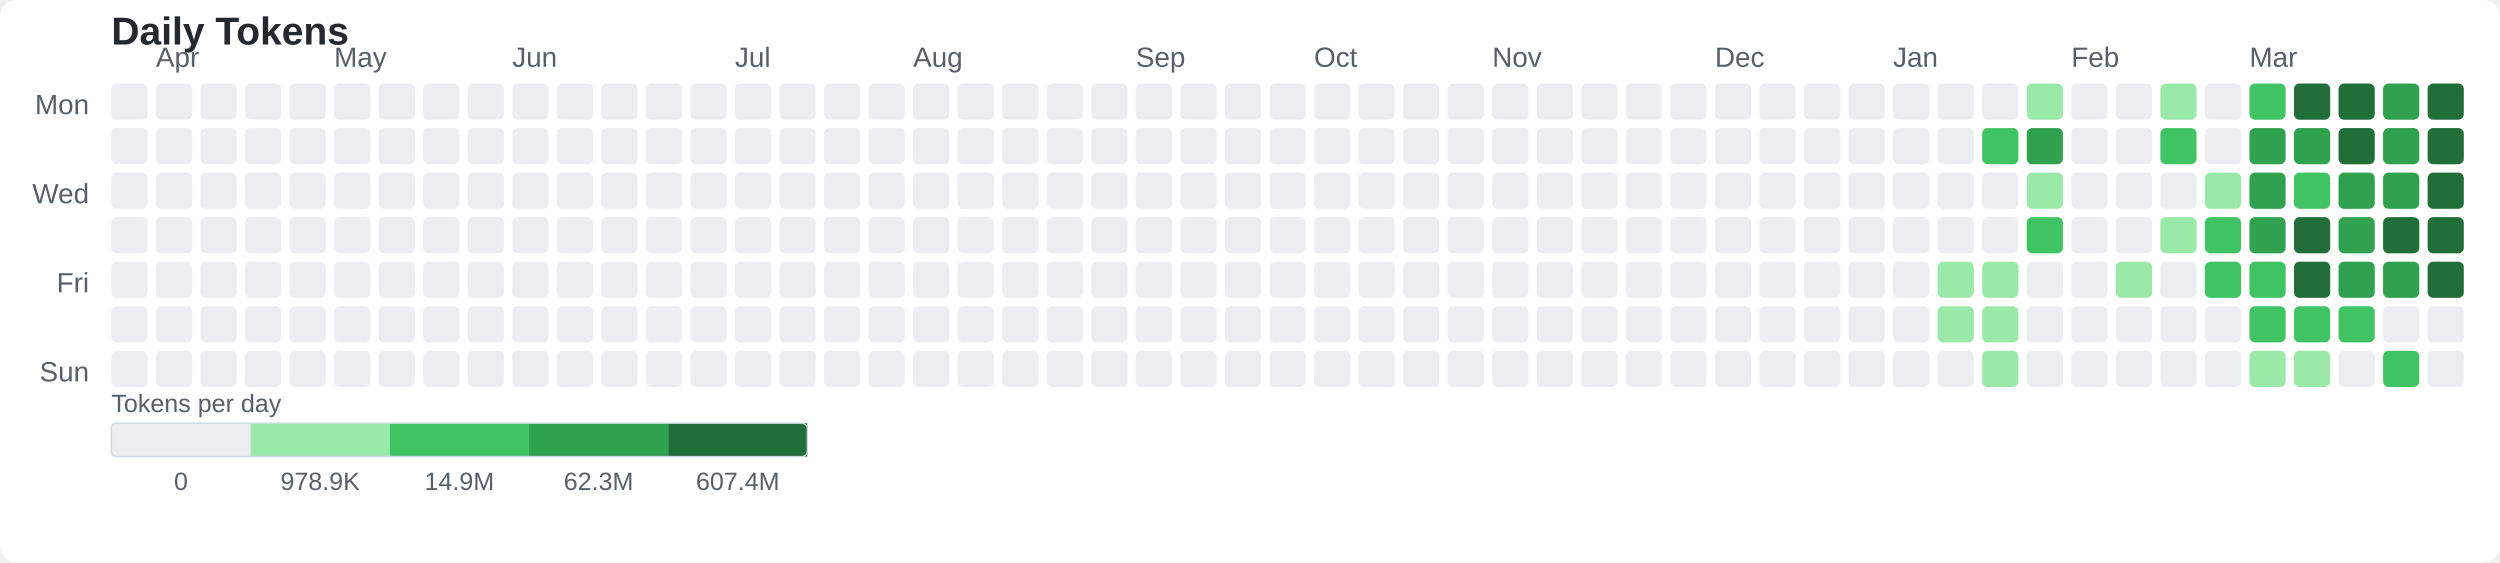
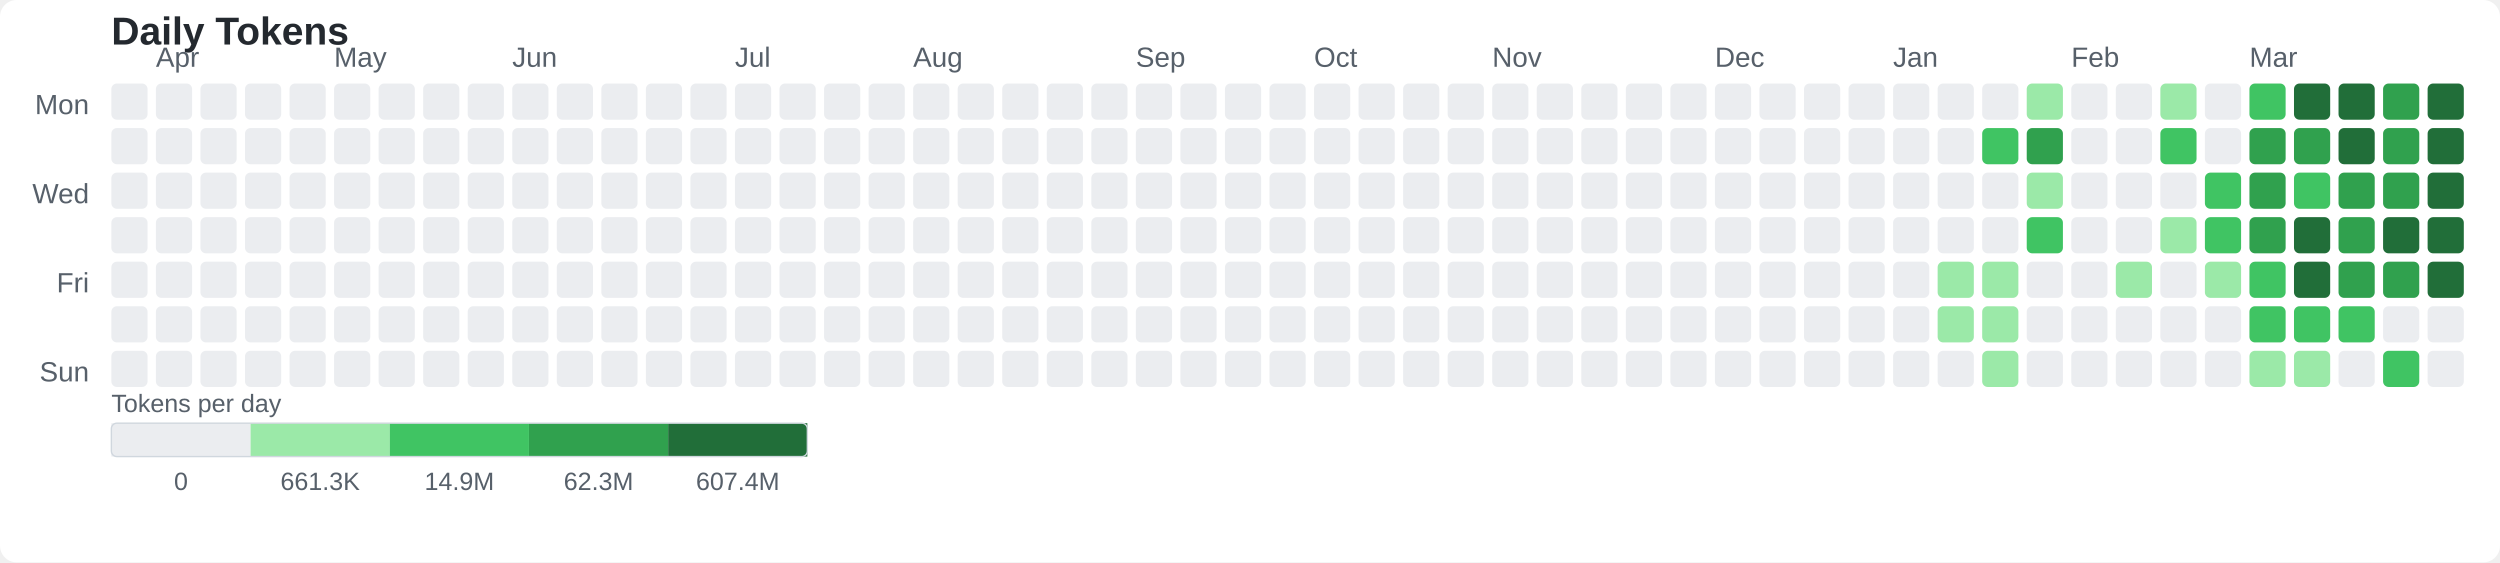
<svg xmlns="http://www.w3.org/2000/svg" width="898" height="202" viewBox="0 0 898 202">
  <rect width="898" height="202" fill="#ffffff" rx="6" />
  <text x="40" y="16" font-family="Arial, sans-serif" font-size="14" fill="#24292f" font-weight="bold">Daily Tokens</text>
  <text x="32" y="41" font-family="Arial, sans-serif" font-size="10" fill="#57606a" text-anchor="end">Mon</text>
  <text x="32" y="73" font-family="Arial, sans-serif" font-size="10" fill="#57606a" text-anchor="end">Wed</text>
  <text x="32" y="105" font-family="Arial, sans-serif" font-size="10" fill="#57606a" text-anchor="end">Fri</text>
  <text x="32" y="137" font-family="Arial, sans-serif" font-size="10" fill="#57606a" text-anchor="end">Sun</text>
  <text x="56" y="24" font-family="Arial, sans-serif" font-size="10" fill="#57606a">Apr</text>
  <text x="120" y="24" font-family="Arial, sans-serif" font-size="10" fill="#57606a">May</text>
  <text x="184" y="24" font-family="Arial, sans-serif" font-size="10" fill="#57606a">Jun</text>
  <text x="264" y="24" font-family="Arial, sans-serif" font-size="10" fill="#57606a">Jul</text>
  <text x="328" y="24" font-family="Arial, sans-serif" font-size="10" fill="#57606a">Aug</text>
  <text x="408" y="24" font-family="Arial, sans-serif" font-size="10" fill="#57606a">Sep</text>
  <text x="472" y="24" font-family="Arial, sans-serif" font-size="10" fill="#57606a">Oct</text>
  <text x="536" y="24" font-family="Arial, sans-serif" font-size="10" fill="#57606a">Nov</text>
  <text x="616" y="24" font-family="Arial, sans-serif" font-size="10" fill="#57606a">Dec</text>
  <text x="680" y="24" font-family="Arial, sans-serif" font-size="10" fill="#57606a">Jan</text>
  <text x="744" y="24" font-family="Arial, sans-serif" font-size="10" fill="#57606a">Feb</text>
  <text x="808" y="24" font-family="Arial, sans-serif" font-size="10" fill="#57606a">Mar</text>
  <rect x="40" y="30" width="13" height="13" rx="2" ry="2" fill="#ebedf0" />
  <rect x="40" y="46" width="13" height="13" rx="2" ry="2" fill="#ebedf0" />
  <rect x="40" y="62" width="13" height="13" rx="2" ry="2" fill="#ebedf0" />
  <rect x="40" y="78" width="13" height="13" rx="2" ry="2" fill="#ebedf0" />
  <rect x="40" y="94" width="13" height="13" rx="2" ry="2" fill="#ebedf0">
    </rect>
  <rect x="40" y="110" width="13" height="13" rx="2" ry="2" fill="#ebedf0">
    </rect>
  <rect x="40" y="126" width="13" height="13" rx="2" ry="2" fill="#ebedf0">
    </rect>
  <rect x="56" y="30" width="13" height="13" rx="2" ry="2" fill="#ebedf0">
    </rect>
  <rect x="56" y="46" width="13" height="13" rx="2" ry="2" fill="#ebedf0">
    </rect>
  <rect x="56" y="62" width="13" height="13" rx="2" ry="2" fill="#ebedf0">
    </rect>
  <rect x="56" y="78" width="13" height="13" rx="2" ry="2" fill="#ebedf0">
    </rect>
  <rect x="56" y="94" width="13" height="13" rx="2" ry="2" fill="#ebedf0">
    </rect>
  <rect x="56" y="110" width="13" height="13" rx="2" ry="2" fill="#ebedf0">
    </rect>
  <rect x="56" y="126" width="13" height="13" rx="2" ry="2" fill="#ebedf0">
    </rect>
  <rect x="72" y="30" width="13" height="13" rx="2" ry="2" fill="#ebedf0">
    </rect>
  <rect x="72" y="46" width="13" height="13" rx="2" ry="2" fill="#ebedf0">
    </rect>
  <rect x="72" y="62" width="13" height="13" rx="2" ry="2" fill="#ebedf0">
    </rect>
  <rect x="72" y="78" width="13" height="13" rx="2" ry="2" fill="#ebedf0">
    </rect>
  <rect x="72" y="94" width="13" height="13" rx="2" ry="2" fill="#ebedf0">
    </rect>
  <rect x="72" y="110" width="13" height="13" rx="2" ry="2" fill="#ebedf0">
    </rect>
  <rect x="72" y="126" width="13" height="13" rx="2" ry="2" fill="#ebedf0">
    </rect>
  <rect x="88" y="30" width="13" height="13" rx="2" ry="2" fill="#ebedf0">
    </rect>
  <rect x="88" y="46" width="13" height="13" rx="2" ry="2" fill="#ebedf0">
    </rect>
  <rect x="88" y="62" width="13" height="13" rx="2" ry="2" fill="#ebedf0">
    </rect>
  <rect x="88" y="78" width="13" height="13" rx="2" ry="2" fill="#ebedf0">
    </rect>
  <rect x="88" y="94" width="13" height="13" rx="2" ry="2" fill="#ebedf0">
    </rect>
  <rect x="88" y="110" width="13" height="13" rx="2" ry="2" fill="#ebedf0">
    </rect>
  <rect x="88" y="126" width="13" height="13" rx="2" ry="2" fill="#ebedf0">
    </rect>
  <rect x="104" y="30" width="13" height="13" rx="2" ry="2" fill="#ebedf0">
    </rect>
  <rect x="104" y="46" width="13" height="13" rx="2" ry="2" fill="#ebedf0">
    </rect>
  <rect x="104" y="62" width="13" height="13" rx="2" ry="2" fill="#ebedf0">
    </rect>
  <rect x="104" y="78" width="13" height="13" rx="2" ry="2" fill="#ebedf0">
    </rect>
  <rect x="104" y="94" width="13" height="13" rx="2" ry="2" fill="#ebedf0">
    </rect>
  <rect x="104" y="110" width="13" height="13" rx="2" ry="2" fill="#ebedf0">
    </rect>
  <rect x="104" y="126" width="13" height="13" rx="2" ry="2" fill="#ebedf0">
    </rect>
  <rect x="120" y="30" width="13" height="13" rx="2" ry="2" fill="#ebedf0">
    </rect>
  <rect x="120" y="46" width="13" height="13" rx="2" ry="2" fill="#ebedf0">
    </rect>
  <rect x="120" y="62" width="13" height="13" rx="2" ry="2" fill="#ebedf0">
    </rect>
  <rect x="120" y="78" width="13" height="13" rx="2" ry="2" fill="#ebedf0">
    </rect>
  <rect x="120" y="94" width="13" height="13" rx="2" ry="2" fill="#ebedf0">
    </rect>
  <rect x="120" y="110" width="13" height="13" rx="2" ry="2" fill="#ebedf0">
    </rect>
  <rect x="120" y="126" width="13" height="13" rx="2" ry="2" fill="#ebedf0">
    </rect>
  <rect x="136" y="30" width="13" height="13" rx="2" ry="2" fill="#ebedf0">
    </rect>
  <rect x="136" y="46" width="13" height="13" rx="2" ry="2" fill="#ebedf0">
    </rect>
  <rect x="136" y="62" width="13" height="13" rx="2" ry="2" fill="#ebedf0">
    </rect>
  <rect x="136" y="78" width="13" height="13" rx="2" ry="2" fill="#ebedf0">
    </rect>
  <rect x="136" y="94" width="13" height="13" rx="2" ry="2" fill="#ebedf0">
    </rect>
  <rect x="136" y="110" width="13" height="13" rx="2" ry="2" fill="#ebedf0">
    </rect>
  <rect x="136" y="126" width="13" height="13" rx="2" ry="2" fill="#ebedf0">
    </rect>
  <rect x="152" y="30" width="13" height="13" rx="2" ry="2" fill="#ebedf0">
    </rect>
  <rect x="152" y="46" width="13" height="13" rx="2" ry="2" fill="#ebedf0">
    </rect>
  <rect x="152" y="62" width="13" height="13" rx="2" ry="2" fill="#ebedf0">
    </rect>
  <rect x="152" y="78" width="13" height="13" rx="2" ry="2" fill="#ebedf0">
    </rect>
  <rect x="152" y="94" width="13" height="13" rx="2" ry="2" fill="#ebedf0">
    </rect>
  <rect x="152" y="110" width="13" height="13" rx="2" ry="2" fill="#ebedf0">
    </rect>
  <rect x="152" y="126" width="13" height="13" rx="2" ry="2" fill="#ebedf0">
    </rect>
  <rect x="168" y="30" width="13" height="13" rx="2" ry="2" fill="#ebedf0">
    </rect>
  <rect x="168" y="46" width="13" height="13" rx="2" ry="2" fill="#ebedf0">
    </rect>
  <rect x="168" y="62" width="13" height="13" rx="2" ry="2" fill="#ebedf0">
    </rect>
  <rect x="168" y="78" width="13" height="13" rx="2" ry="2" fill="#ebedf0">
    </rect>
  <rect x="168" y="94" width="13" height="13" rx="2" ry="2" fill="#ebedf0">
    </rect>
  <rect x="168" y="110" width="13" height="13" rx="2" ry="2" fill="#ebedf0">
    </rect>
  <rect x="168" y="126" width="13" height="13" rx="2" ry="2" fill="#ebedf0">
    </rect>
  <rect x="184" y="30" width="13" height="13" rx="2" ry="2" fill="#ebedf0">
    </rect>
  <rect x="184" y="46" width="13" height="13" rx="2" ry="2" fill="#ebedf0">
    </rect>
  <rect x="184" y="62" width="13" height="13" rx="2" ry="2" fill="#ebedf0">
    </rect>
  <rect x="184" y="78" width="13" height="13" rx="2" ry="2" fill="#ebedf0">
    </rect>
  <rect x="184" y="94" width="13" height="13" rx="2" ry="2" fill="#ebedf0">
    </rect>
  <rect x="184" y="110" width="13" height="13" rx="2" ry="2" fill="#ebedf0">
    </rect>
  <rect x="184" y="126" width="13" height="13" rx="2" ry="2" fill="#ebedf0">
    </rect>
  <rect x="200" y="30" width="13" height="13" rx="2" ry="2" fill="#ebedf0">
    </rect>
  <rect x="200" y="46" width="13" height="13" rx="2" ry="2" fill="#ebedf0">
    </rect>
  <rect x="200" y="62" width="13" height="13" rx="2" ry="2" fill="#ebedf0">
    </rect>
  <rect x="200" y="78" width="13" height="13" rx="2" ry="2" fill="#ebedf0">
    </rect>
  <rect x="200" y="94" width="13" height="13" rx="2" ry="2" fill="#ebedf0">
    </rect>
  <rect x="200" y="110" width="13" height="13" rx="2" ry="2" fill="#ebedf0">
    </rect>
  <rect x="200" y="126" width="13" height="13" rx="2" ry="2" fill="#ebedf0">
    </rect>
  <rect x="216" y="30" width="13" height="13" rx="2" ry="2" fill="#ebedf0">
    </rect>
  <rect x="216" y="46" width="13" height="13" rx="2" ry="2" fill="#ebedf0">
    </rect>
  <rect x="216" y="62" width="13" height="13" rx="2" ry="2" fill="#ebedf0">
    </rect>
  <rect x="216" y="78" width="13" height="13" rx="2" ry="2" fill="#ebedf0">
    </rect>
  <rect x="216" y="94" width="13" height="13" rx="2" ry="2" fill="#ebedf0">
    </rect>
  <rect x="216" y="110" width="13" height="13" rx="2" ry="2" fill="#ebedf0">
    </rect>
  <rect x="216" y="126" width="13" height="13" rx="2" ry="2" fill="#ebedf0">
    </rect>
  <rect x="232" y="30" width="13" height="13" rx="2" ry="2" fill="#ebedf0">
    </rect>
  <rect x="232" y="46" width="13" height="13" rx="2" ry="2" fill="#ebedf0">
    </rect>
  <rect x="232" y="62" width="13" height="13" rx="2" ry="2" fill="#ebedf0">
    </rect>
  <rect x="232" y="78" width="13" height="13" rx="2" ry="2" fill="#ebedf0">
    </rect>
  <rect x="232" y="94" width="13" height="13" rx="2" ry="2" fill="#ebedf0">
    </rect>
  <rect x="232" y="110" width="13" height="13" rx="2" ry="2" fill="#ebedf0">
    </rect>
  <rect x="232" y="126" width="13" height="13" rx="2" ry="2" fill="#ebedf0">
    </rect>
  <rect x="248" y="30" width="13" height="13" rx="2" ry="2" fill="#ebedf0">
    </rect>
  <rect x="248" y="46" width="13" height="13" rx="2" ry="2" fill="#ebedf0">
    </rect>
  <rect x="248" y="62" width="13" height="13" rx="2" ry="2" fill="#ebedf0">
    </rect>
  <rect x="248" y="78" width="13" height="13" rx="2" ry="2" fill="#ebedf0">
    </rect>
  <rect x="248" y="94" width="13" height="13" rx="2" ry="2" fill="#ebedf0">
    </rect>
  <rect x="248" y="110" width="13" height="13" rx="2" ry="2" fill="#ebedf0">
    </rect>
  <rect x="248" y="126" width="13" height="13" rx="2" ry="2" fill="#ebedf0">
    </rect>
  <rect x="264" y="30" width="13" height="13" rx="2" ry="2" fill="#ebedf0">
    </rect>
  <rect x="264" y="46" width="13" height="13" rx="2" ry="2" fill="#ebedf0">
    </rect>
  <rect x="264" y="62" width="13" height="13" rx="2" ry="2" fill="#ebedf0">
    </rect>
  <rect x="264" y="78" width="13" height="13" rx="2" ry="2" fill="#ebedf0">
    </rect>
  <rect x="264" y="94" width="13" height="13" rx="2" ry="2" fill="#ebedf0">
    </rect>
  <rect x="264" y="110" width="13" height="13" rx="2" ry="2" fill="#ebedf0">
    </rect>
  <rect x="264" y="126" width="13" height="13" rx="2" ry="2" fill="#ebedf0">
    </rect>
  <rect x="280" y="30" width="13" height="13" rx="2" ry="2" fill="#ebedf0">
    </rect>
  <rect x="280" y="46" width="13" height="13" rx="2" ry="2" fill="#ebedf0">
    </rect>
  <rect x="280" y="62" width="13" height="13" rx="2" ry="2" fill="#ebedf0">
    </rect>
  <rect x="280" y="78" width="13" height="13" rx="2" ry="2" fill="#ebedf0">
    </rect>
  <rect x="280" y="94" width="13" height="13" rx="2" ry="2" fill="#ebedf0">
    </rect>
  <rect x="280" y="110" width="13" height="13" rx="2" ry="2" fill="#ebedf0">
    </rect>
  <rect x="280" y="126" width="13" height="13" rx="2" ry="2" fill="#ebedf0">
    </rect>
  <rect x="296" y="30" width="13" height="13" rx="2" ry="2" fill="#ebedf0">
    </rect>
  <rect x="296" y="46" width="13" height="13" rx="2" ry="2" fill="#ebedf0">
    </rect>
  <rect x="296" y="62" width="13" height="13" rx="2" ry="2" fill="#ebedf0">
    </rect>
  <rect x="296" y="78" width="13" height="13" rx="2" ry="2" fill="#ebedf0">
    </rect>
  <rect x="296" y="94" width="13" height="13" rx="2" ry="2" fill="#ebedf0">
    </rect>
  <rect x="296" y="110" width="13" height="13" rx="2" ry="2" fill="#ebedf0">
    </rect>
  <rect x="296" y="126" width="13" height="13" rx="2" ry="2" fill="#ebedf0">
    </rect>
  <rect x="312" y="30" width="13" height="13" rx="2" ry="2" fill="#ebedf0">
    </rect>
  <rect x="312" y="46" width="13" height="13" rx="2" ry="2" fill="#ebedf0">
    </rect>
  <rect x="312" y="62" width="13" height="13" rx="2" ry="2" fill="#ebedf0">
    </rect>
  <rect x="312" y="78" width="13" height="13" rx="2" ry="2" fill="#ebedf0">
    </rect>
  <rect x="312" y="94" width="13" height="13" rx="2" ry="2" fill="#ebedf0">
    </rect>
  <rect x="312" y="110" width="13" height="13" rx="2" ry="2" fill="#ebedf0">
    </rect>
  <rect x="312" y="126" width="13" height="13" rx="2" ry="2" fill="#ebedf0">
    </rect>
  <rect x="328" y="30" width="13" height="13" rx="2" ry="2" fill="#ebedf0">
    </rect>
  <rect x="328" y="46" width="13" height="13" rx="2" ry="2" fill="#ebedf0">
    </rect>
  <rect x="328" y="62" width="13" height="13" rx="2" ry="2" fill="#ebedf0">
    </rect>
  <rect x="328" y="78" width="13" height="13" rx="2" ry="2" fill="#ebedf0">
    </rect>
  <rect x="328" y="94" width="13" height="13" rx="2" ry="2" fill="#ebedf0">
    </rect>
  <rect x="328" y="110" width="13" height="13" rx="2" ry="2" fill="#ebedf0">
    </rect>
  <rect x="328" y="126" width="13" height="13" rx="2" ry="2" fill="#ebedf0">
    </rect>
  <rect x="344" y="30" width="13" height="13" rx="2" ry="2" fill="#ebedf0">
    </rect>
  <rect x="344" y="46" width="13" height="13" rx="2" ry="2" fill="#ebedf0">
    </rect>
  <rect x="344" y="62" width="13" height="13" rx="2" ry="2" fill="#ebedf0">
    </rect>
  <rect x="344" y="78" width="13" height="13" rx="2" ry="2" fill="#ebedf0">
    </rect>
  <rect x="344" y="94" width="13" height="13" rx="2" ry="2" fill="#ebedf0">
    </rect>
  <rect x="344" y="110" width="13" height="13" rx="2" ry="2" fill="#ebedf0">
    </rect>
  <rect x="344" y="126" width="13" height="13" rx="2" ry="2" fill="#ebedf0">
    </rect>
  <rect x="360" y="30" width="13" height="13" rx="2" ry="2" fill="#ebedf0">
    </rect>
  <rect x="360" y="46" width="13" height="13" rx="2" ry="2" fill="#ebedf0">
    </rect>
  <rect x="360" y="62" width="13" height="13" rx="2" ry="2" fill="#ebedf0">
    </rect>
  <rect x="360" y="78" width="13" height="13" rx="2" ry="2" fill="#ebedf0">
    </rect>
  <rect x="360" y="94" width="13" height="13" rx="2" ry="2" fill="#ebedf0">
    </rect>
  <rect x="360" y="110" width="13" height="13" rx="2" ry="2" fill="#ebedf0">
    </rect>
  <rect x="360" y="126" width="13" height="13" rx="2" ry="2" fill="#ebedf0">
    </rect>
  <rect x="376" y="30" width="13" height="13" rx="2" ry="2" fill="#ebedf0">
    </rect>
  <rect x="376" y="46" width="13" height="13" rx="2" ry="2" fill="#ebedf0">
    </rect>
  <rect x="376" y="62" width="13" height="13" rx="2" ry="2" fill="#ebedf0">
    </rect>
  <rect x="376" y="78" width="13" height="13" rx="2" ry="2" fill="#ebedf0">
    </rect>
  <rect x="376" y="94" width="13" height="13" rx="2" ry="2" fill="#ebedf0">
    </rect>
  <rect x="376" y="110" width="13" height="13" rx="2" ry="2" fill="#ebedf0">
    </rect>
  <rect x="376" y="126" width="13" height="13" rx="2" ry="2" fill="#ebedf0">
    </rect>
  <rect x="392" y="30" width="13" height="13" rx="2" ry="2" fill="#ebedf0">
    </rect>
  <rect x="392" y="46" width="13" height="13" rx="2" ry="2" fill="#ebedf0">
    </rect>
  <rect x="392" y="62" width="13" height="13" rx="2" ry="2" fill="#ebedf0">
    </rect>
  <rect x="392" y="78" width="13" height="13" rx="2" ry="2" fill="#ebedf0">
    </rect>
  <rect x="392" y="94" width="13" height="13" rx="2" ry="2" fill="#ebedf0">
    </rect>
  <rect x="392" y="110" width="13" height="13" rx="2" ry="2" fill="#ebedf0">
    </rect>
  <rect x="392" y="126" width="13" height="13" rx="2" ry="2" fill="#ebedf0">
    </rect>
  <rect x="408" y="30" width="13" height="13" rx="2" ry="2" fill="#ebedf0">
    </rect>
  <rect x="408" y="46" width="13" height="13" rx="2" ry="2" fill="#ebedf0">
    </rect>
  <rect x="408" y="62" width="13" height="13" rx="2" ry="2" fill="#ebedf0">
    </rect>
  <rect x="408" y="78" width="13" height="13" rx="2" ry="2" fill="#ebedf0">
    </rect>
  <rect x="408" y="94" width="13" height="13" rx="2" ry="2" fill="#ebedf0">
    </rect>
  <rect x="408" y="110" width="13" height="13" rx="2" ry="2" fill="#ebedf0">
    </rect>
  <rect x="408" y="126" width="13" height="13" rx="2" ry="2" fill="#ebedf0">
    </rect>
  <rect x="424" y="30" width="13" height="13" rx="2" ry="2" fill="#ebedf0">
    </rect>
  <rect x="424" y="46" width="13" height="13" rx="2" ry="2" fill="#ebedf0">
    </rect>
  <rect x="424" y="62" width="13" height="13" rx="2" ry="2" fill="#ebedf0">
    </rect>
  <rect x="424" y="78" width="13" height="13" rx="2" ry="2" fill="#ebedf0">
    </rect>
  <rect x="424" y="94" width="13" height="13" rx="2" ry="2" fill="#ebedf0">
    </rect>
  <rect x="424" y="110" width="13" height="13" rx="2" ry="2" fill="#ebedf0">
    </rect>
  <rect x="424" y="126" width="13" height="13" rx="2" ry="2" fill="#ebedf0">
    </rect>
  <rect x="440" y="30" width="13" height="13" rx="2" ry="2" fill="#ebedf0">
    </rect>
  <rect x="440" y="46" width="13" height="13" rx="2" ry="2" fill="#ebedf0">
    </rect>
  <rect x="440" y="62" width="13" height="13" rx="2" ry="2" fill="#ebedf0">
    </rect>
  <rect x="440" y="78" width="13" height="13" rx="2" ry="2" fill="#ebedf0">
    </rect>
  <rect x="440" y="94" width="13" height="13" rx="2" ry="2" fill="#ebedf0">
    </rect>
  <rect x="440" y="110" width="13" height="13" rx="2" ry="2" fill="#ebedf0">
    </rect>
  <rect x="440" y="126" width="13" height="13" rx="2" ry="2" fill="#ebedf0">
    </rect>
  <rect x="456" y="30" width="13" height="13" rx="2" ry="2" fill="#ebedf0">
    </rect>
  <rect x="456" y="46" width="13" height="13" rx="2" ry="2" fill="#ebedf0">
    </rect>
  <rect x="456" y="62" width="13" height="13" rx="2" ry="2" fill="#ebedf0">
    </rect>
  <rect x="456" y="78" width="13" height="13" rx="2" ry="2" fill="#ebedf0">
    </rect>
  <rect x="456" y="94" width="13" height="13" rx="2" ry="2" fill="#ebedf0">
    </rect>
  <rect x="456" y="110" width="13" height="13" rx="2" ry="2" fill="#ebedf0">
    </rect>
  <rect x="456" y="126" width="13" height="13" rx="2" ry="2" fill="#ebedf0">
    </rect>
  <rect x="472" y="30" width="13" height="13" rx="2" ry="2" fill="#ebedf0">
    </rect>
  <rect x="472" y="46" width="13" height="13" rx="2" ry="2" fill="#ebedf0">
    </rect>
  <rect x="472" y="62" width="13" height="13" rx="2" ry="2" fill="#ebedf0">
    </rect>
  <rect x="472" y="78" width="13" height="13" rx="2" ry="2" fill="#ebedf0">
    </rect>
  <rect x="472" y="94" width="13" height="13" rx="2" ry="2" fill="#ebedf0">
    </rect>
  <rect x="472" y="110" width="13" height="13" rx="2" ry="2" fill="#ebedf0">
    </rect>
  <rect x="472" y="126" width="13" height="13" rx="2" ry="2" fill="#ebedf0">
    </rect>
  <rect x="488" y="30" width="13" height="13" rx="2" ry="2" fill="#ebedf0">
    </rect>
  <rect x="488" y="46" width="13" height="13" rx="2" ry="2" fill="#ebedf0">
    </rect>
  <rect x="488" y="62" width="13" height="13" rx="2" ry="2" fill="#ebedf0">
    </rect>
  <rect x="488" y="78" width="13" height="13" rx="2" ry="2" fill="#ebedf0">
    </rect>
  <rect x="488" y="94" width="13" height="13" rx="2" ry="2" fill="#ebedf0">
    </rect>
  <rect x="488" y="110" width="13" height="13" rx="2" ry="2" fill="#ebedf0">
    </rect>
  <rect x="488" y="126" width="13" height="13" rx="2" ry="2" fill="#ebedf0">
    </rect>
  <rect x="504" y="30" width="13" height="13" rx="2" ry="2" fill="#ebedf0">
    </rect>
  <rect x="504" y="46" width="13" height="13" rx="2" ry="2" fill="#ebedf0">
    </rect>
  <rect x="504" y="62" width="13" height="13" rx="2" ry="2" fill="#ebedf0">
    </rect>
  <rect x="504" y="78" width="13" height="13" rx="2" ry="2" fill="#ebedf0">
    </rect>
  <rect x="504" y="94" width="13" height="13" rx="2" ry="2" fill="#ebedf0">
    </rect>
  <rect x="504" y="110" width="13" height="13" rx="2" ry="2" fill="#ebedf0">
    </rect>
  <rect x="504" y="126" width="13" height="13" rx="2" ry="2" fill="#ebedf0">
    </rect>
  <rect x="520" y="30" width="13" height="13" rx="2" ry="2" fill="#ebedf0">
    </rect>
  <rect x="520" y="46" width="13" height="13" rx="2" ry="2" fill="#ebedf0">
    </rect>
  <rect x="520" y="62" width="13" height="13" rx="2" ry="2" fill="#ebedf0">
    </rect>
  <rect x="520" y="78" width="13" height="13" rx="2" ry="2" fill="#ebedf0">
    </rect>
  <rect x="520" y="94" width="13" height="13" rx="2" ry="2" fill="#ebedf0">
    </rect>
  <rect x="520" y="110" width="13" height="13" rx="2" ry="2" fill="#ebedf0">
    </rect>
  <rect x="520" y="126" width="13" height="13" rx="2" ry="2" fill="#ebedf0">
    </rect>
  <rect x="536" y="30" width="13" height="13" rx="2" ry="2" fill="#ebedf0">
    </rect>
  <rect x="536" y="46" width="13" height="13" rx="2" ry="2" fill="#ebedf0">
    </rect>
  <rect x="536" y="62" width="13" height="13" rx="2" ry="2" fill="#ebedf0">
    </rect>
  <rect x="536" y="78" width="13" height="13" rx="2" ry="2" fill="#ebedf0">
    </rect>
  <rect x="536" y="94" width="13" height="13" rx="2" ry="2" fill="#ebedf0">
    </rect>
  <rect x="536" y="110" width="13" height="13" rx="2" ry="2" fill="#ebedf0">
    </rect>
  <rect x="536" y="126" width="13" height="13" rx="2" ry="2" fill="#ebedf0">
    </rect>
  <rect x="552" y="30" width="13" height="13" rx="2" ry="2" fill="#ebedf0">
    </rect>
  <rect x="552" y="46" width="13" height="13" rx="2" ry="2" fill="#ebedf0">
    </rect>
  <rect x="552" y="62" width="13" height="13" rx="2" ry="2" fill="#ebedf0">
    </rect>
  <rect x="552" y="78" width="13" height="13" rx="2" ry="2" fill="#ebedf0">
    </rect>
  <rect x="552" y="94" width="13" height="13" rx="2" ry="2" fill="#ebedf0">
    </rect>
  <rect x="552" y="110" width="13" height="13" rx="2" ry="2" fill="#ebedf0">
    </rect>
  <rect x="552" y="126" width="13" height="13" rx="2" ry="2" fill="#ebedf0">
    </rect>
  <rect x="568" y="30" width="13" height="13" rx="2" ry="2" fill="#ebedf0">
    </rect>
  <rect x="568" y="46" width="13" height="13" rx="2" ry="2" fill="#ebedf0">
    </rect>
  <rect x="568" y="62" width="13" height="13" rx="2" ry="2" fill="#ebedf0">
    </rect>
  <rect x="568" y="78" width="13" height="13" rx="2" ry="2" fill="#ebedf0">
    </rect>
  <rect x="568" y="94" width="13" height="13" rx="2" ry="2" fill="#ebedf0">
    </rect>
  <rect x="568" y="110" width="13" height="13" rx="2" ry="2" fill="#ebedf0">
    </rect>
  <rect x="568" y="126" width="13" height="13" rx="2" ry="2" fill="#ebedf0">
    </rect>
  <rect x="584" y="30" width="13" height="13" rx="2" ry="2" fill="#ebedf0">
    </rect>
  <rect x="584" y="46" width="13" height="13" rx="2" ry="2" fill="#ebedf0">
    </rect>
  <rect x="584" y="62" width="13" height="13" rx="2" ry="2" fill="#ebedf0">
    </rect>
  <rect x="584" y="78" width="13" height="13" rx="2" ry="2" fill="#ebedf0">
    </rect>
  <rect x="584" y="94" width="13" height="13" rx="2" ry="2" fill="#ebedf0">
    </rect>
  <rect x="584" y="110" width="13" height="13" rx="2" ry="2" fill="#ebedf0">
    </rect>
  <rect x="584" y="126" width="13" height="13" rx="2" ry="2" fill="#ebedf0">
    </rect>
  <rect x="600" y="30" width="13" height="13" rx="2" ry="2" fill="#ebedf0">
    </rect>
  <rect x="600" y="46" width="13" height="13" rx="2" ry="2" fill="#ebedf0">
    </rect>
  <rect x="600" y="62" width="13" height="13" rx="2" ry="2" fill="#ebedf0">
    </rect>
  <rect x="600" y="78" width="13" height="13" rx="2" ry="2" fill="#ebedf0">
    </rect>
  <rect x="600" y="94" width="13" height="13" rx="2" ry="2" fill="#ebedf0">
    </rect>
  <rect x="600" y="110" width="13" height="13" rx="2" ry="2" fill="#ebedf0">
    </rect>
  <rect x="600" y="126" width="13" height="13" rx="2" ry="2" fill="#ebedf0">
    </rect>
  <rect x="616" y="30" width="13" height="13" rx="2" ry="2" fill="#ebedf0">
    </rect>
  <rect x="616" y="46" width="13" height="13" rx="2" ry="2" fill="#ebedf0">
    </rect>
  <rect x="616" y="62" width="13" height="13" rx="2" ry="2" fill="#ebedf0">
    </rect>
  <rect x="616" y="78" width="13" height="13" rx="2" ry="2" fill="#ebedf0">
    </rect>
  <rect x="616" y="94" width="13" height="13" rx="2" ry="2" fill="#ebedf0">
    </rect>
  <rect x="616" y="110" width="13" height="13" rx="2" ry="2" fill="#ebedf0">
    </rect>
  <rect x="616" y="126" width="13" height="13" rx="2" ry="2" fill="#ebedf0">
    </rect>
  <rect x="632" y="30" width="13" height="13" rx="2" ry="2" fill="#ebedf0">
    </rect>
  <rect x="632" y="46" width="13" height="13" rx="2" ry="2" fill="#ebedf0">
    </rect>
  <rect x="632" y="62" width="13" height="13" rx="2" ry="2" fill="#ebedf0">
    </rect>
  <rect x="632" y="78" width="13" height="13" rx="2" ry="2" fill="#ebedf0">
    </rect>
  <rect x="632" y="94" width="13" height="13" rx="2" ry="2" fill="#ebedf0">
    </rect>
  <rect x="632" y="110" width="13" height="13" rx="2" ry="2" fill="#ebedf0">
    </rect>
  <rect x="632" y="126" width="13" height="13" rx="2" ry="2" fill="#ebedf0">
    </rect>
  <rect x="648" y="30" width="13" height="13" rx="2" ry="2" fill="#ebedf0">
    </rect>
  <rect x="648" y="46" width="13" height="13" rx="2" ry="2" fill="#ebedf0">
    </rect>
  <rect x="648" y="62" width="13" height="13" rx="2" ry="2" fill="#ebedf0">
    </rect>
  <rect x="648" y="78" width="13" height="13" rx="2" ry="2" fill="#ebedf0">
    </rect>
  <rect x="648" y="94" width="13" height="13" rx="2" ry="2" fill="#ebedf0">
    </rect>
  <rect x="648" y="110" width="13" height="13" rx="2" ry="2" fill="#ebedf0">
    </rect>
  <rect x="648" y="126" width="13" height="13" rx="2" ry="2" fill="#ebedf0">
    </rect>
  <rect x="664" y="30" width="13" height="13" rx="2" ry="2" fill="#ebedf0">
    </rect>
  <rect x="664" y="46" width="13" height="13" rx="2" ry="2" fill="#ebedf0">
    </rect>
  <rect x="664" y="62" width="13" height="13" rx="2" ry="2" fill="#ebedf0">
    </rect>
  <rect x="664" y="78" width="13" height="13" rx="2" ry="2" fill="#ebedf0">
    </rect>
  <rect x="664" y="94" width="13" height="13" rx="2" ry="2" fill="#ebedf0">
    </rect>
  <rect x="664" y="110" width="13" height="13" rx="2" ry="2" fill="#ebedf0">
    </rect>
  <rect x="664" y="126" width="13" height="13" rx="2" ry="2" fill="#ebedf0">
    </rect>
  <rect x="680" y="30" width="13" height="13" rx="2" ry="2" fill="#ebedf0">
    </rect>
  <rect x="680" y="46" width="13" height="13" rx="2" ry="2" fill="#ebedf0">
    </rect>
  <rect x="680" y="62" width="13" height="13" rx="2" ry="2" fill="#ebedf0">
    </rect>
  <rect x="680" y="78" width="13" height="13" rx="2" ry="2" fill="#ebedf0">
    </rect>
  <rect x="680" y="94" width="13" height="13" rx="2" ry="2" fill="#ebedf0">
    </rect>
  <rect x="680" y="110" width="13" height="13" rx="2" ry="2" fill="#ebedf0">
    </rect>
  <rect x="680" y="126" width="13" height="13" rx="2" ry="2" fill="#ebedf0">
    </rect>
  <rect x="696" y="30" width="13" height="13" rx="2" ry="2" fill="#ebedf0">
    </rect>
  <rect x="696" y="46" width="13" height="13" rx="2" ry="2" fill="#ebedf0">
    </rect>
  <rect x="696" y="62" width="13" height="13" rx="2" ry="2" fill="#ebedf0">
    </rect>
  <rect x="696" y="78" width="13" height="13" rx="2" ry="2" fill="#ebedf0">
    </rect>
  <rect x="696" y="94" width="13" height="13" rx="2" ry="2" fill="#9be9a8">
    </rect>
  <rect x="696" y="110" width="13" height="13" rx="2" ry="2" fill="#9be9a8">
    </rect>
  <rect x="696" y="126" width="13" height="13" rx="2" ry="2" fill="#ebedf0">
    </rect>
  <rect x="712" y="30" width="13" height="13" rx="2" ry="2" fill="#ebedf0">
    </rect>
  <rect x="712" y="46" width="13" height="13" rx="2" ry="2" fill="#40c463">
    </rect>
  <rect x="712" y="62" width="13" height="13" rx="2" ry="2" fill="#ebedf0">
    </rect>
  <rect x="712" y="78" width="13" height="13" rx="2" ry="2" fill="#ebedf0">
    </rect>
  <rect x="712" y="94" width="13" height="13" rx="2" ry="2" fill="#9be9a8">
    </rect>
  <rect x="712" y="110" width="13" height="13" rx="2" ry="2" fill="#9be9a8">
    </rect>
  <rect x="712" y="126" width="13" height="13" rx="2" ry="2" fill="#9be9a8">
    </rect>
  <rect x="728" y="30" width="13" height="13" rx="2" ry="2" fill="#9be9a8">
    </rect>
  <rect x="728" y="46" width="13" height="13" rx="2" ry="2" fill="#30a14e">
    </rect>
  <rect x="728" y="62" width="13" height="13" rx="2" ry="2" fill="#9be9a8">
    </rect>
  <rect x="728" y="78" width="13" height="13" rx="2" ry="2" fill="#40c463">
    </rect>
  <rect x="728" y="94" width="13" height="13" rx="2" ry="2" fill="#ebedf0">
    </rect>
  <rect x="728" y="110" width="13" height="13" rx="2" ry="2" fill="#ebedf0">
    </rect>
  <rect x="728" y="126" width="13" height="13" rx="2" ry="2" fill="#ebedf0">
    </rect>
  <rect x="744" y="30" width="13" height="13" rx="2" ry="2" fill="#ebedf0">
    </rect>
  <rect x="744" y="46" width="13" height="13" rx="2" ry="2" fill="#ebedf0">
    </rect>
  <rect x="744" y="62" width="13" height="13" rx="2" ry="2" fill="#ebedf0">
    </rect>
  <rect x="744" y="78" width="13" height="13" rx="2" ry="2" fill="#ebedf0">
    </rect>
  <rect x="744" y="94" width="13" height="13" rx="2" ry="2" fill="#ebedf0">
    </rect>
  <rect x="744" y="110" width="13" height="13" rx="2" ry="2" fill="#ebedf0">
    </rect>
  <rect x="744" y="126" width="13" height="13" rx="2" ry="2" fill="#ebedf0">
    </rect>
  <rect x="760" y="30" width="13" height="13" rx="2" ry="2" fill="#ebedf0">
    </rect>
  <rect x="760" y="46" width="13" height="13" rx="2" ry="2" fill="#ebedf0">
    </rect>
  <rect x="760" y="62" width="13" height="13" rx="2" ry="2" fill="#ebedf0">
    </rect>
  <rect x="760" y="78" width="13" height="13" rx="2" ry="2" fill="#ebedf0">
    </rect>
  <rect x="760" y="94" width="13" height="13" rx="2" ry="2" fill="#9be9a8">
    </rect>
  <rect x="760" y="110" width="13" height="13" rx="2" ry="2" fill="#ebedf0">
    </rect>
  <rect x="760" y="126" width="13" height="13" rx="2" ry="2" fill="#ebedf0">
    </rect>
  <rect x="776" y="30" width="13" height="13" rx="2" ry="2" fill="#9be9a8">
    </rect>
  <rect x="776" y="46" width="13" height="13" rx="2" ry="2" fill="#40c463">
    </rect>
  <rect x="776" y="62" width="13" height="13" rx="2" ry="2" fill="#ebedf0">
    </rect>
  <rect x="776" y="78" width="13" height="13" rx="2" ry="2" fill="#9be9a8">
    </rect>
  <rect x="776" y="94" width="13" height="13" rx="2" ry="2" fill="#ebedf0">
    </rect>
  <rect x="776" y="110" width="13" height="13" rx="2" ry="2" fill="#ebedf0">
    </rect>
  <rect x="776" y="126" width="13" height="13" rx="2" ry="2" fill="#ebedf0">
    </rect>
  <rect x="792" y="30" width="13" height="13" rx="2" ry="2" fill="#ebedf0">
    </rect>
  <rect x="792" y="46" width="13" height="13" rx="2" ry="2" fill="#ebedf0">
    </rect>
-   <rect x="792" y="62" width="13" height="13" rx="2" ry="2" fill="#9be9a8">
+   <rect x="792" y="62" width="13" height="13" rx="2" ry="2" fill="#40c463">
    </rect>
  <rect x="792" y="78" width="13" height="13" rx="2" ry="2" fill="#40c463">
    </rect>
-   <rect x="792" y="94" width="13" height="13" rx="2" ry="2" fill="#40c463">
+   <rect x="792" y="94" width="13" height="13" rx="2" ry="2" fill="#9be9a8">
    </rect>
  <rect x="792" y="110" width="13" height="13" rx="2" ry="2" fill="#ebedf0">
    </rect>
  <rect x="792" y="126" width="13" height="13" rx="2" ry="2" fill="#ebedf0">
    </rect>
  <rect x="808" y="30" width="13" height="13" rx="2" ry="2" fill="#40c463">
    </rect>
  <rect x="808" y="46" width="13" height="13" rx="2" ry="2" fill="#30a14e">
    </rect>
  <rect x="808" y="62" width="13" height="13" rx="2" ry="2" fill="#30a14e">
    </rect>
  <rect x="808" y="78" width="13" height="13" rx="2" ry="2" fill="#30a14e">
    </rect>
  <rect x="808" y="94" width="13" height="13" rx="2" ry="2" fill="#40c463">
    </rect>
  <rect x="808" y="110" width="13" height="13" rx="2" ry="2" fill="#40c463">
    </rect>
  <rect x="808" y="126" width="13" height="13" rx="2" ry="2" fill="#9be9a8">
    </rect>
  <rect x="824" y="30" width="13" height="13" rx="2" ry="2" fill="#216e39">
    </rect>
  <rect x="824" y="46" width="13" height="13" rx="2" ry="2" fill="#30a14e">
    </rect>
  <rect x="824" y="62" width="13" height="13" rx="2" ry="2" fill="#40c463">
    </rect>
  <rect x="824" y="78" width="13" height="13" rx="2" ry="2" fill="#216e39">
    </rect>
  <rect x="824" y="94" width="13" height="13" rx="2" ry="2" fill="#216e39">
    </rect>
  <rect x="824" y="110" width="13" height="13" rx="2" ry="2" fill="#40c463">
    </rect>
  <rect x="824" y="126" width="13" height="13" rx="2" ry="2" fill="#9be9a8">
    </rect>
  <rect x="840" y="30" width="13" height="13" rx="2" ry="2" fill="#216e39">
    </rect>
  <rect x="840" y="46" width="13" height="13" rx="2" ry="2" fill="#216e39">
    </rect>
  <rect x="840" y="62" width="13" height="13" rx="2" ry="2" fill="#30a14e">
    </rect>
  <rect x="840" y="78" width="13" height="13" rx="2" ry="2" fill="#30a14e">
    </rect>
  <rect x="840" y="94" width="13" height="13" rx="2" ry="2" fill="#30a14e">
    </rect>
  <rect x="840" y="110" width="13" height="13" rx="2" ry="2" fill="#40c463">
    </rect>
  <rect x="840" y="126" width="13" height="13" rx="2" ry="2" fill="#ebedf0">
    </rect>
  <rect x="856" y="30" width="13" height="13" rx="2" ry="2" fill="#30a14e">
    </rect>
  <rect x="856" y="46" width="13" height="13" rx="2" ry="2" fill="#30a14e">
    </rect>
  <rect x="856" y="62" width="13" height="13" rx="2" ry="2" fill="#30a14e">
    </rect>
  <rect x="856" y="78" width="13" height="13" rx="2" ry="2" fill="#216e39">
    </rect>
  <rect x="856" y="94" width="13" height="13" rx="2" ry="2" fill="#30a14e">
    </rect>
  <rect x="856" y="110" width="13" height="13" rx="2" ry="2" fill="#ebedf0">
    </rect>
  <rect x="856" y="126" width="13" height="13" rx="2" ry="2" fill="#40c463">
    </rect>
  <rect x="872" y="30" width="13" height="13" rx="2" ry="2" fill="#216e39">
    </rect>
  <rect x="872" y="46" width="13" height="13" rx="2" ry="2" fill="#216e39">
    </rect>
  <rect x="872" y="62" width="13" height="13" rx="2" ry="2" fill="#216e39">
    </rect>
  <rect x="872" y="78" width="13" height="13" rx="2" ry="2" fill="#216e39">
    </rect>
  <rect x="872" y="94" width="13" height="13" rx="2" ry="2" fill="#216e39">
    </rect>
  <rect x="872" y="110" width="13" height="13" rx="2" ry="2" fill="#ebedf0" />
  <rect x="872" y="126" width="13" height="13" rx="2" ry="2" fill="#ebedf0" />
  <rect x="40" y="152" width="50" height="12" fill="#ebedf0" />
  <rect x="90" y="152" width="50" height="12" fill="#9be9a8" />
  <rect x="140" y="152" width="50" height="12" fill="#40c463" />
  <rect x="190" y="152" width="50" height="12" fill="#30a14e" />
  <rect x="240" y="152" width="50" height="12" fill="#216e39" />
  <rect x="40" y="152" width="250" height="12" fill="none" stroke="#d0d7de" stroke-width="0.5" rx="2" />
  <text x="65" y="176" font-family="Arial, sans-serif" font-size="9" fill="#57606a" text-anchor="middle">0</text>
-   <text x="115" y="176" font-family="Arial, sans-serif" font-size="9" fill="#57606a" text-anchor="middle">978.9K</text>
+   <text x="115" y="176" font-family="Arial, sans-serif" font-size="9" fill="#57606a" text-anchor="middle">661.3K</text>
  <text x="165" y="176" font-family="Arial, sans-serif" font-size="9" fill="#57606a" text-anchor="middle">14.9M</text>
  <text x="215" y="176" font-family="Arial, sans-serif" font-size="9" fill="#57606a" text-anchor="middle">62.3M</text>
  <text x="265" y="176" font-family="Arial, sans-serif" font-size="9" fill="#57606a" text-anchor="middle">607.4M</text>
  <text x="40" y="148" font-family="Arial, sans-serif" font-size="9" fill="#57606a">Tokens per day</text>
</svg>
